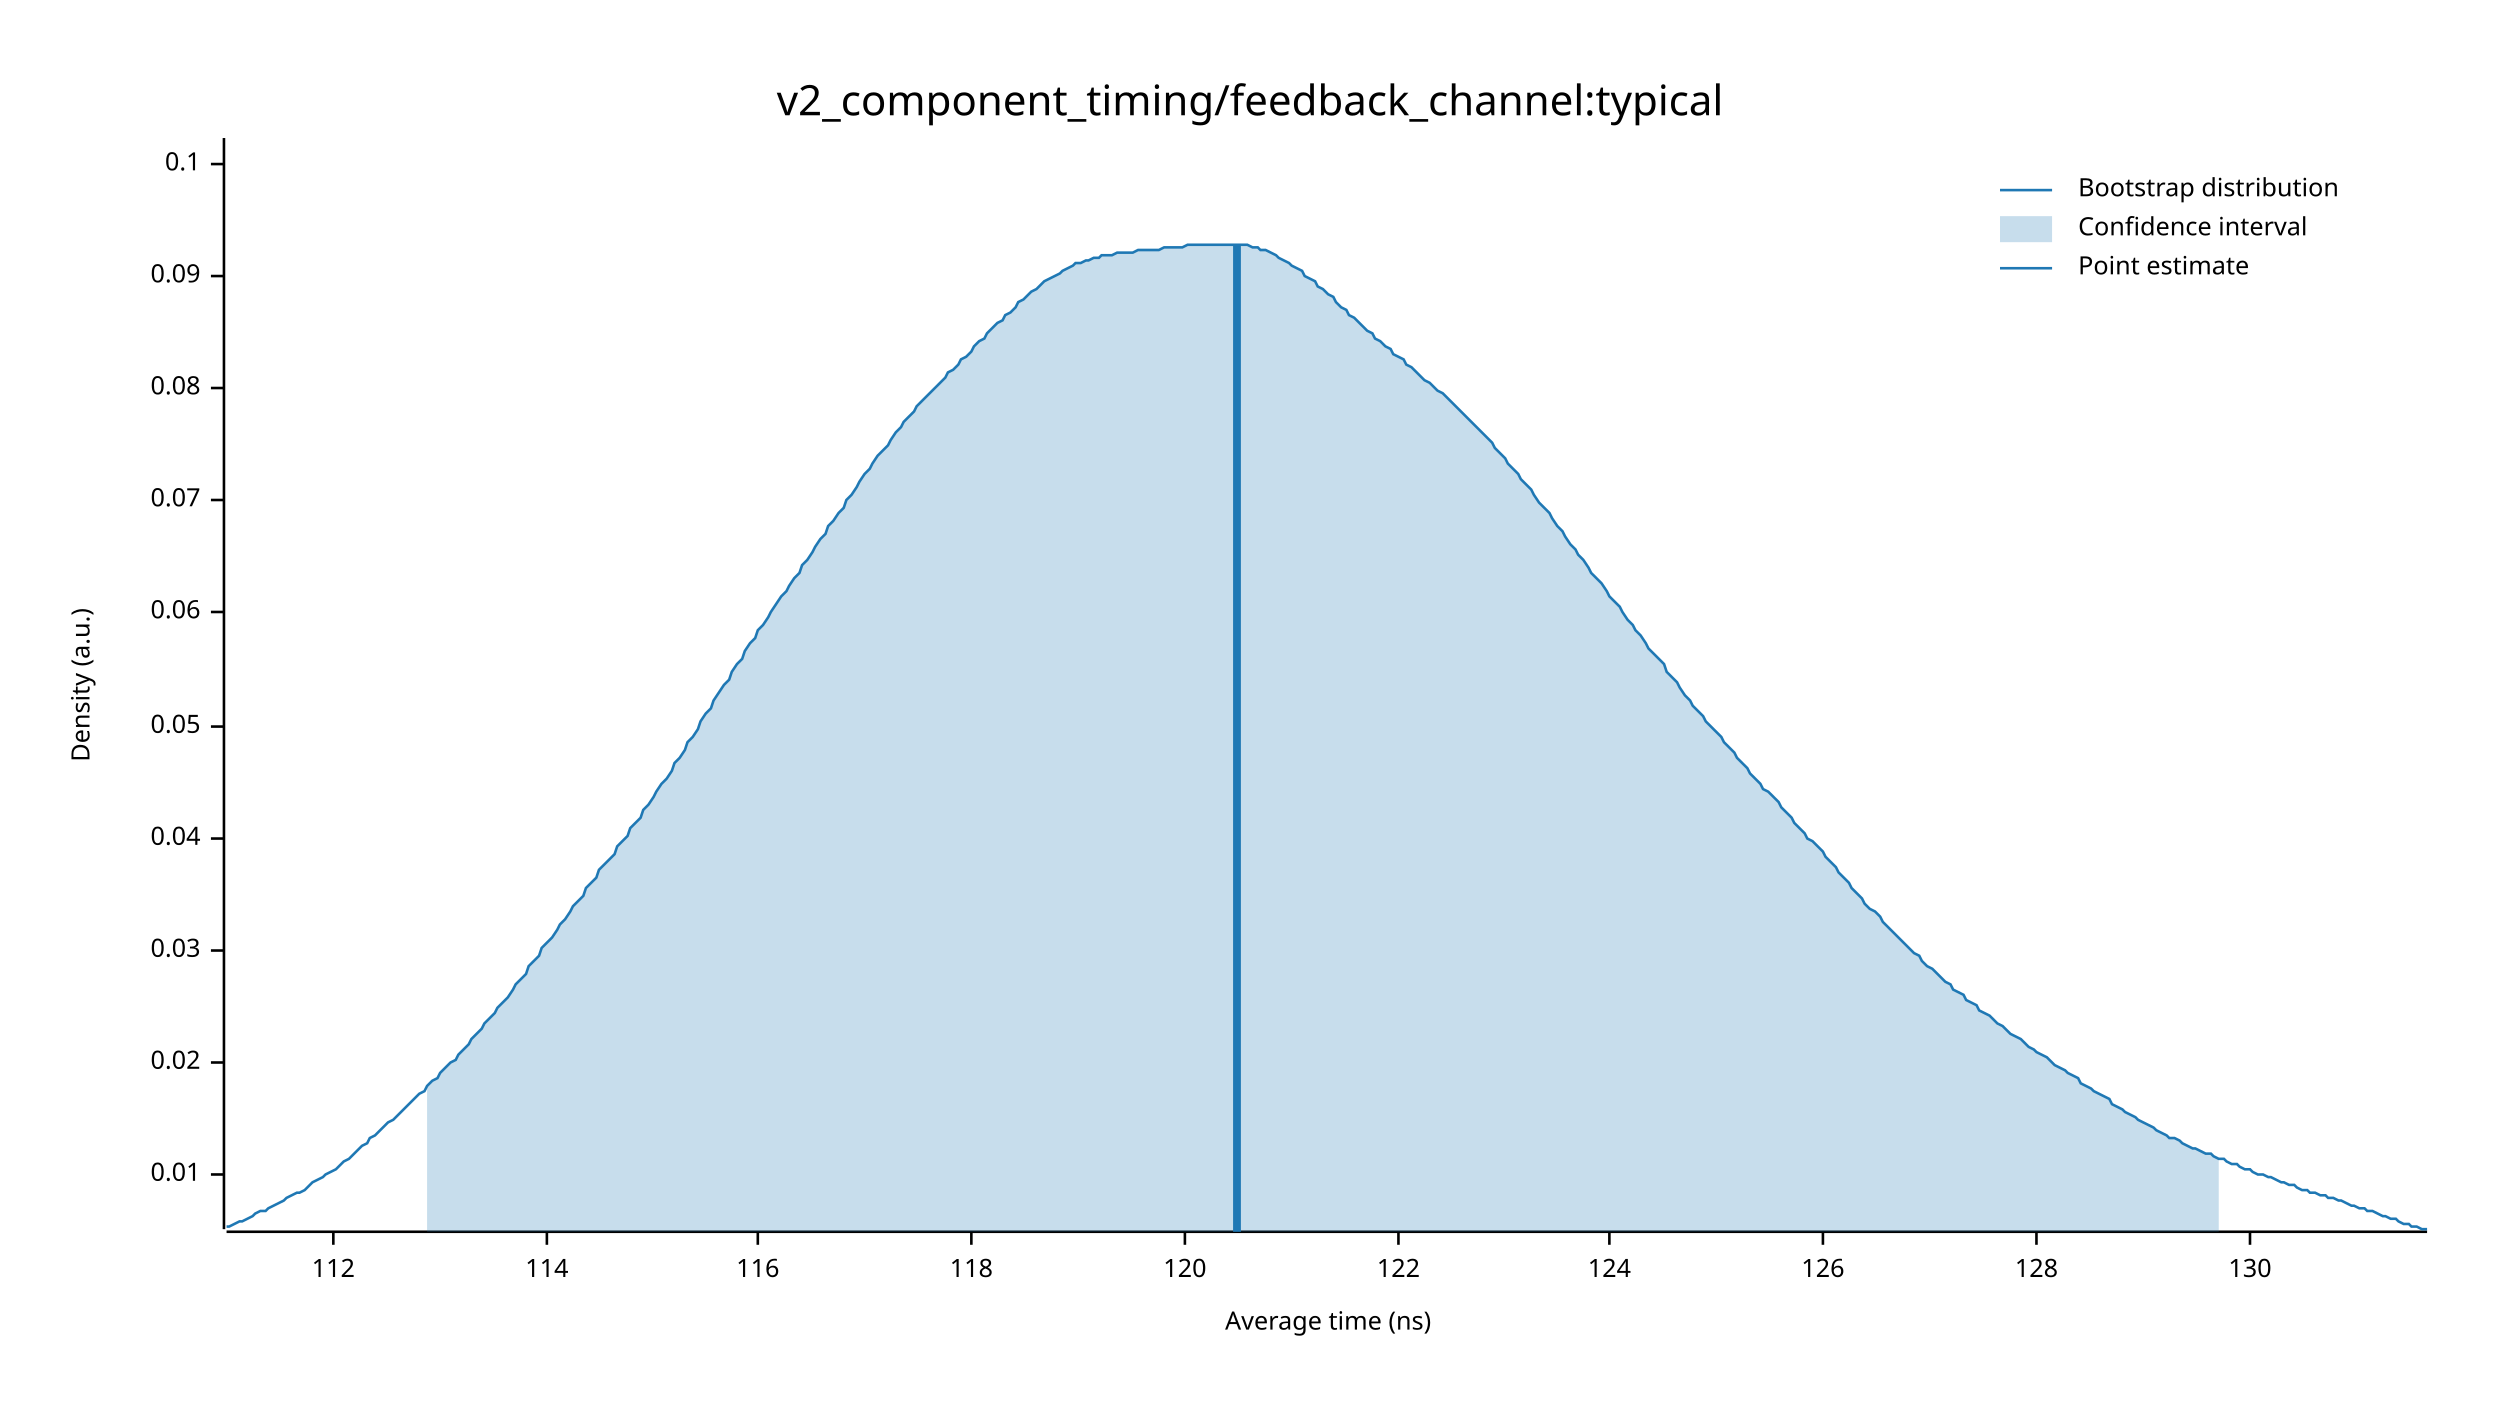
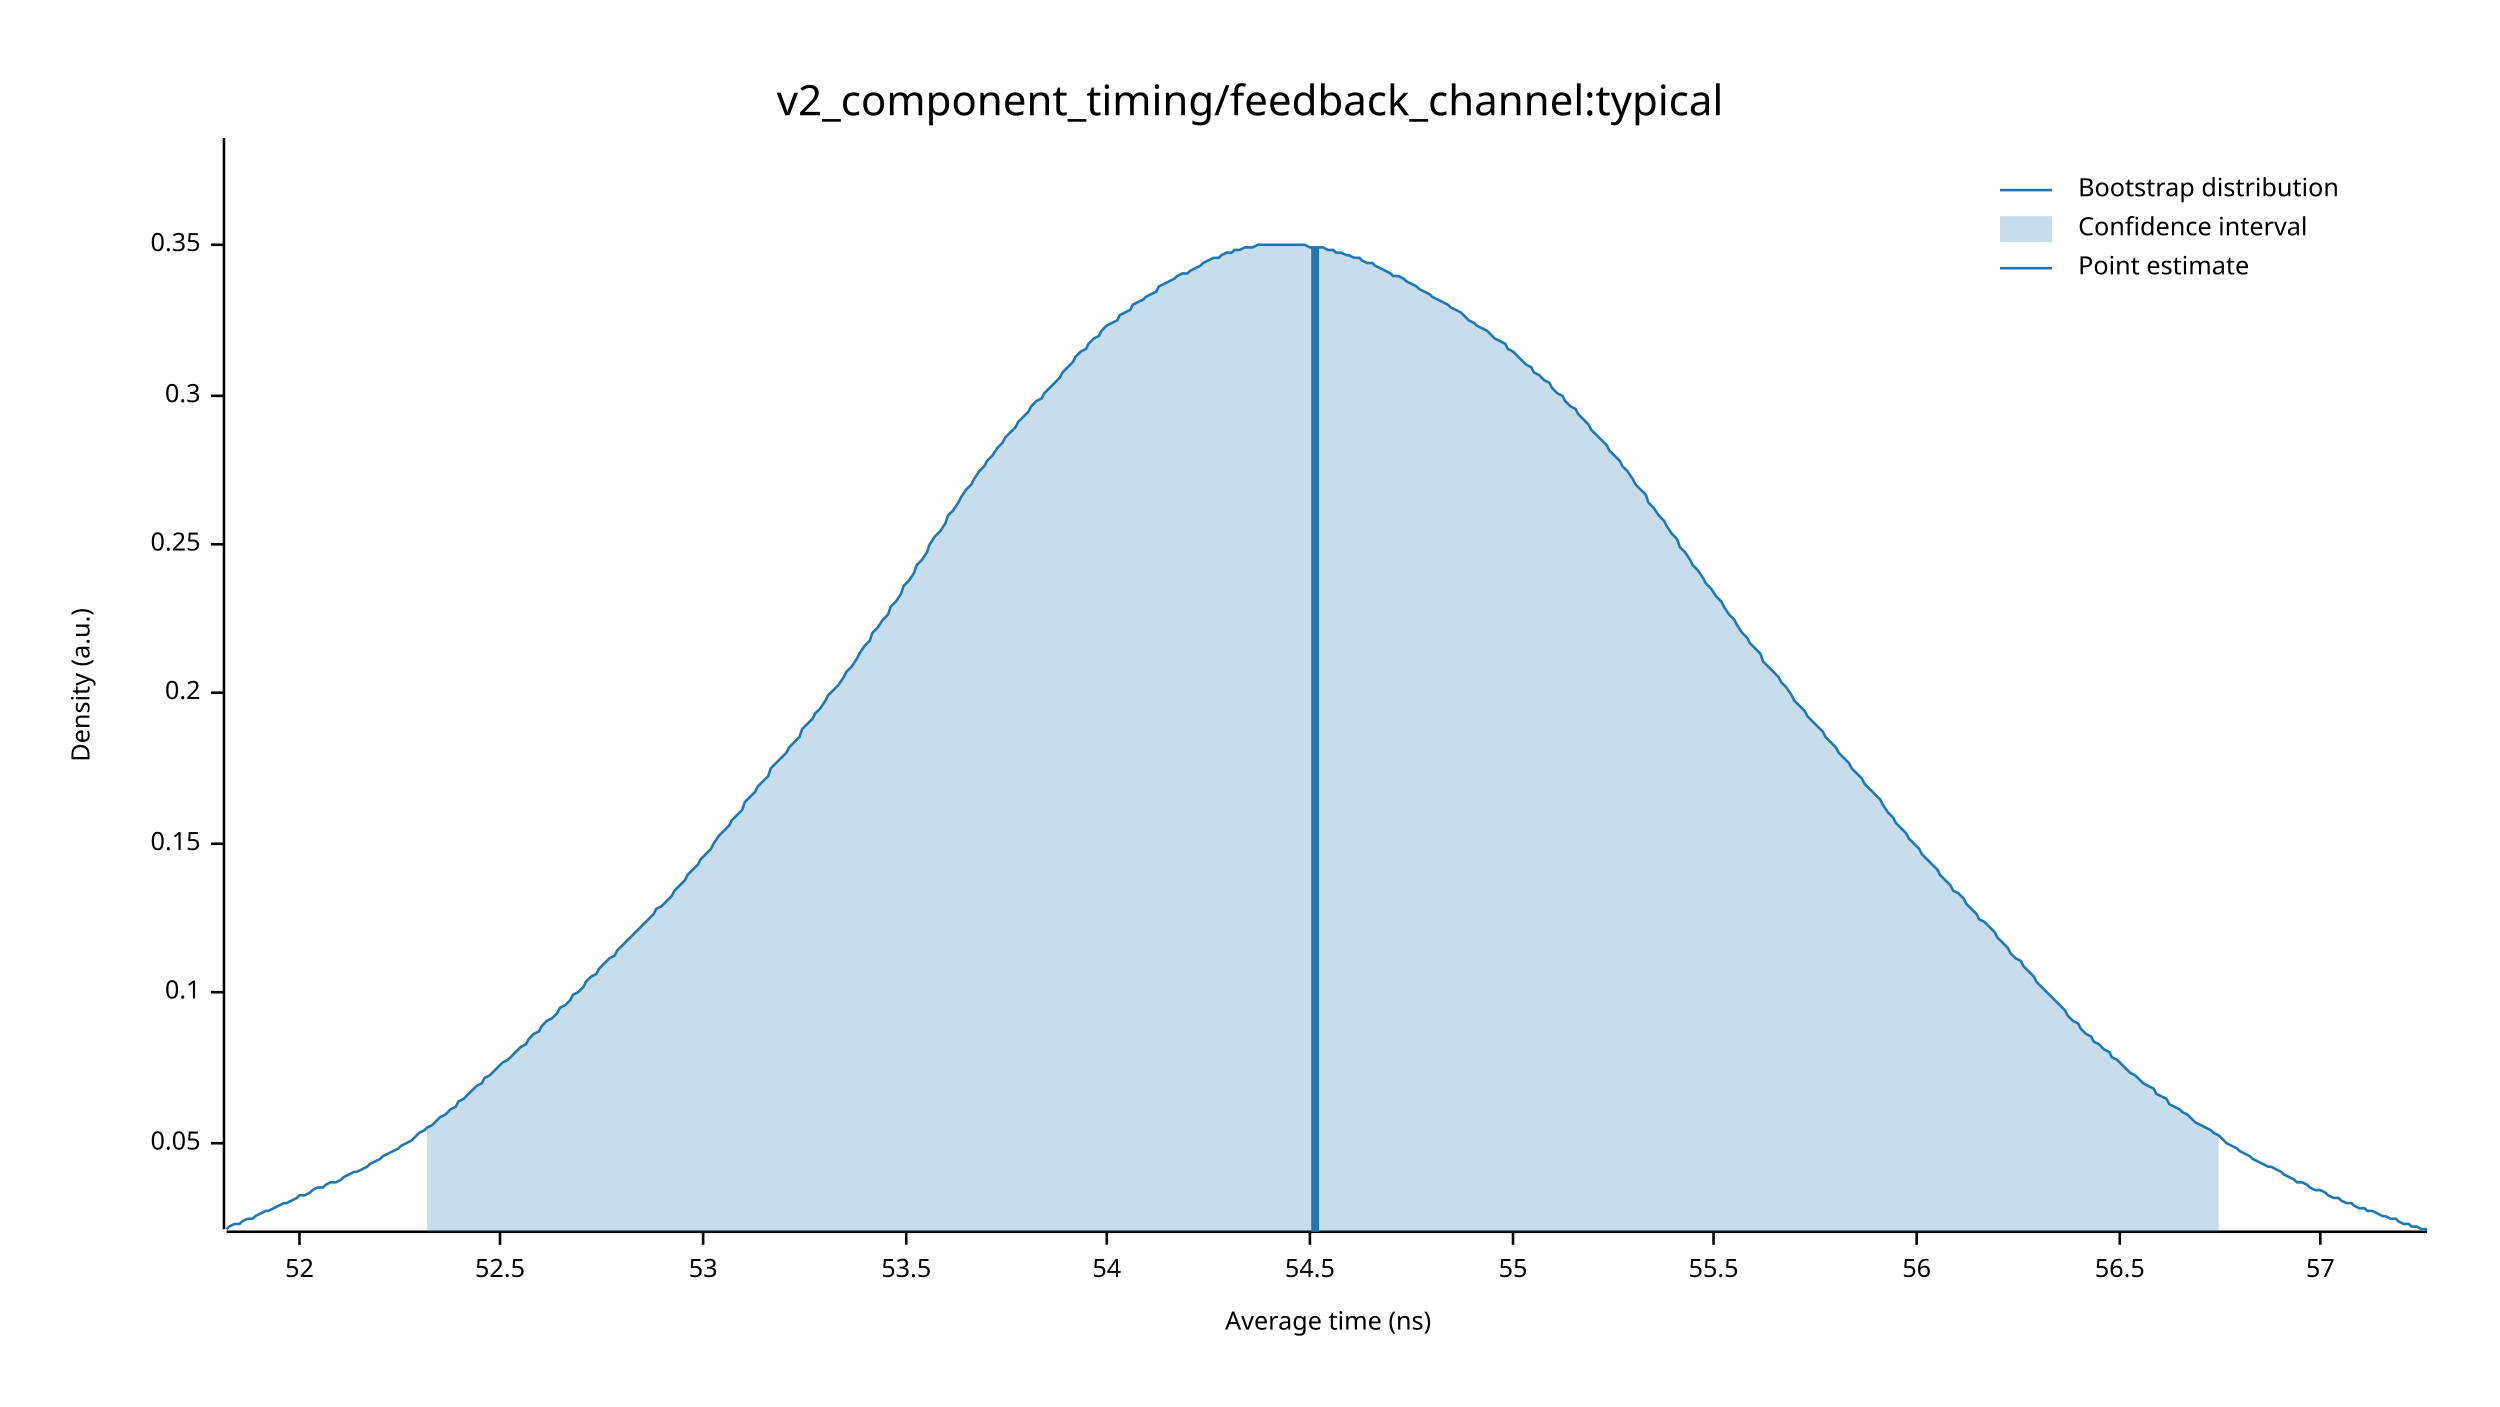
<svg xmlns="http://www.w3.org/2000/svg" width="960" height="540" viewBox="0 0 960 540">
  <text x="480" y="32" dy="0.76em" text-anchor="middle" font-family="sans-serif" font-size="16.129" opacity="1" fill="#000000">
v2_component_timing/feedback_channel:typical
</text>
  <text x="27" y="263" dy="0.76em" text-anchor="middle" font-family="sans-serif" font-size="9.677" opacity="1" fill="#000000" transform="rotate(270, 27, 263)">
Density (a.u.)
</text>
  <text x="510" y="513" dy="-0.5ex" text-anchor="middle" font-family="sans-serif" font-size="9.677" opacity="1" fill="#000000">
Average time (ns)
</text>
  <polyline fill="none" opacity="1" stroke="#000000" stroke-width="1" points="86,53 86,472 " />
-   <text x="77" y="451" dy="0.5ex" text-anchor="end" font-family="sans-serif" font-size="9.677" opacity="1" fill="#000000">
- 0.01
- </text>
-   <polyline fill="none" opacity="1" stroke="#000000" stroke-width="1" points="81,451 86,451 " />
-   <text x="77" y="408" dy="0.5ex" text-anchor="end" font-family="sans-serif" font-size="9.677" opacity="1" fill="#000000">
- 0.02
- </text>
-   <polyline fill="none" opacity="1" stroke="#000000" stroke-width="1" points="81,408 86,408 " />
-   <text x="77" y="365" dy="0.5ex" text-anchor="end" font-family="sans-serif" font-size="9.677" opacity="1" fill="#000000">
- 0.03
- </text>
-   <polyline fill="none" opacity="1" stroke="#000000" stroke-width="1" points="81,365 86,365 " />
-   <text x="77" y="322" dy="0.5ex" text-anchor="end" font-family="sans-serif" font-size="9.677" opacity="1" fill="#000000">
- 0.04
- </text>
-   <polyline fill="none" opacity="1" stroke="#000000" stroke-width="1" points="81,322 86,322 " />
-   <text x="77" y="279" dy="0.5ex" text-anchor="end" font-family="sans-serif" font-size="9.677" opacity="1" fill="#000000">
+   <text x="77" y="439" dy="0.5ex" text-anchor="end" font-family="sans-serif" font-size="9.677" opacity="1" fill="#000000">
0.05
</text>
-   <polyline fill="none" opacity="1" stroke="#000000" stroke-width="1" points="81,279 86,279 " />
-   <text x="77" y="235" dy="0.5ex" text-anchor="end" font-family="sans-serif" font-size="9.677" opacity="1" fill="#000000">
- 0.06
- </text>
-   <polyline fill="none" opacity="1" stroke="#000000" stroke-width="1" points="81,235 86,235 " />
-   <text x="77" y="192" dy="0.5ex" text-anchor="end" font-family="sans-serif" font-size="9.677" opacity="1" fill="#000000">
- 0.07
- </text>
-   <polyline fill="none" opacity="1" stroke="#000000" stroke-width="1" points="81,192 86,192 " />
-   <text x="77" y="149" dy="0.5ex" text-anchor="end" font-family="sans-serif" font-size="9.677" opacity="1" fill="#000000">
- 0.08
- </text>
-   <polyline fill="none" opacity="1" stroke="#000000" stroke-width="1" points="81,149 86,149 " />
-   <text x="77" y="106" dy="0.5ex" text-anchor="end" font-family="sans-serif" font-size="9.677" opacity="1" fill="#000000">
- 0.09
- </text>
-   <polyline fill="none" opacity="1" stroke="#000000" stroke-width="1" points="81,106 86,106 " />
-   <text x="77" y="63" dy="0.5ex" text-anchor="end" font-family="sans-serif" font-size="9.677" opacity="1" fill="#000000">
+   <polyline fill="none" opacity="1" stroke="#000000" stroke-width="1" points="81,439 86,439 " />
+   <text x="77" y="381" dy="0.5ex" text-anchor="end" font-family="sans-serif" font-size="9.677" opacity="1" fill="#000000">
0.1
</text>
-   <polyline fill="none" opacity="1" stroke="#000000" stroke-width="1" points="81,63 86,63 " />
+   <polyline fill="none" opacity="1" stroke="#000000" stroke-width="1" points="81,381 86,381 " />
+   <text x="77" y="324" dy="0.5ex" text-anchor="end" font-family="sans-serif" font-size="9.677" opacity="1" fill="#000000">
+ 0.15
+ </text>
+   <polyline fill="none" opacity="1" stroke="#000000" stroke-width="1" points="81,324 86,324 " />
+   <text x="77" y="266" dy="0.5ex" text-anchor="end" font-family="sans-serif" font-size="9.677" opacity="1" fill="#000000">
+ 0.2
+ </text>
+   <polyline fill="none" opacity="1" stroke="#000000" stroke-width="1" points="81,266 86,266 " />
+   <text x="77" y="209" dy="0.5ex" text-anchor="end" font-family="sans-serif" font-size="9.677" opacity="1" fill="#000000">
+ 0.25
+ </text>
+   <polyline fill="none" opacity="1" stroke="#000000" stroke-width="1" points="81,209 86,209 " />
+   <text x="77" y="152" dy="0.5ex" text-anchor="end" font-family="sans-serif" font-size="9.677" opacity="1" fill="#000000">
+ 0.3
+ </text>
+   <polyline fill="none" opacity="1" stroke="#000000" stroke-width="1" points="81,152 86,152 " />
+   <text x="77" y="94" dy="0.5ex" text-anchor="end" font-family="sans-serif" font-size="9.677" opacity="1" fill="#000000">
+ 0.35
+ </text>
+   <polyline fill="none" opacity="1" stroke="#000000" stroke-width="1" points="81,94 86,94 " />
  <polyline fill="none" opacity="1" stroke="#000000" stroke-width="1" points="87,473 932,473 " />
-   <text x="128" y="483" dy="0.76em" text-anchor="middle" font-family="sans-serif" font-size="9.677" opacity="1" fill="#000000">
- 112
+   <text x="115" y="483" dy="0.76em" text-anchor="middle" font-family="sans-serif" font-size="9.677" opacity="1" fill="#000000">
+ 52
</text>
-   <polyline fill="none" opacity="1" stroke="#000000" stroke-width="1" points="128,473 128,478 " />
-   <text x="210" y="483" dy="0.76em" text-anchor="middle" font-family="sans-serif" font-size="9.677" opacity="1" fill="#000000">
- 114
+   <polyline fill="none" opacity="1" stroke="#000000" stroke-width="1" points="115,473 115,478 " />
+   <text x="192" y="483" dy="0.76em" text-anchor="middle" font-family="sans-serif" font-size="9.677" opacity="1" fill="#000000">
+ 52.5
</text>
-   <polyline fill="none" opacity="1" stroke="#000000" stroke-width="1" points="210,473 210,478 " />
-   <text x="291" y="483" dy="0.76em" text-anchor="middle" font-family="sans-serif" font-size="9.677" opacity="1" fill="#000000">
- 116
+   <polyline fill="none" opacity="1" stroke="#000000" stroke-width="1" points="192,473 192,478 " />
+   <text x="270" y="483" dy="0.76em" text-anchor="middle" font-family="sans-serif" font-size="9.677" opacity="1" fill="#000000">
+ 53
</text>
-   <polyline fill="none" opacity="1" stroke="#000000" stroke-width="1" points="291,473 291,478 " />
-   <text x="373" y="483" dy="0.76em" text-anchor="middle" font-family="sans-serif" font-size="9.677" opacity="1" fill="#000000">
- 118
+   <polyline fill="none" opacity="1" stroke="#000000" stroke-width="1" points="270,473 270,478 " />
+   <text x="348" y="483" dy="0.76em" text-anchor="middle" font-family="sans-serif" font-size="9.677" opacity="1" fill="#000000">
+ 53.5
</text>
-   <polyline fill="none" opacity="1" stroke="#000000" stroke-width="1" points="373,473 373,478 " />
-   <text x="455" y="483" dy="0.76em" text-anchor="middle" font-family="sans-serif" font-size="9.677" opacity="1" fill="#000000">
- 120
+   <polyline fill="none" opacity="1" stroke="#000000" stroke-width="1" points="348,473 348,478 " />
+   <text x="425" y="483" dy="0.76em" text-anchor="middle" font-family="sans-serif" font-size="9.677" opacity="1" fill="#000000">
+ 54
</text>
-   <polyline fill="none" opacity="1" stroke="#000000" stroke-width="1" points="455,473 455,478 " />
-   <text x="537" y="483" dy="0.76em" text-anchor="middle" font-family="sans-serif" font-size="9.677" opacity="1" fill="#000000">
- 122
+   <polyline fill="none" opacity="1" stroke="#000000" stroke-width="1" points="425,473 425,478 " />
+   <text x="503" y="483" dy="0.76em" text-anchor="middle" font-family="sans-serif" font-size="9.677" opacity="1" fill="#000000">
+ 54.5
</text>
-   <polyline fill="none" opacity="1" stroke="#000000" stroke-width="1" points="537,473 537,478 " />
-   <text x="618" y="483" dy="0.76em" text-anchor="middle" font-family="sans-serif" font-size="9.677" opacity="1" fill="#000000">
- 124
+   <polyline fill="none" opacity="1" stroke="#000000" stroke-width="1" points="503,473 503,478 " />
+   <text x="581" y="483" dy="0.76em" text-anchor="middle" font-family="sans-serif" font-size="9.677" opacity="1" fill="#000000">
+ 55
</text>
-   <polyline fill="none" opacity="1" stroke="#000000" stroke-width="1" points="618,473 618,478 " />
-   <text x="700" y="483" dy="0.76em" text-anchor="middle" font-family="sans-serif" font-size="9.677" opacity="1" fill="#000000">
- 126
+   <polyline fill="none" opacity="1" stroke="#000000" stroke-width="1" points="581,473 581,478 " />
+   <text x="658" y="483" dy="0.76em" text-anchor="middle" font-family="sans-serif" font-size="9.677" opacity="1" fill="#000000">
+ 55.5
</text>
-   <polyline fill="none" opacity="1" stroke="#000000" stroke-width="1" points="700,473 700,478 " />
-   <text x="782" y="483" dy="0.76em" text-anchor="middle" font-family="sans-serif" font-size="9.677" opacity="1" fill="#000000">
- 128
+   <polyline fill="none" opacity="1" stroke="#000000" stroke-width="1" points="658,473 658,478 " />
+   <text x="736" y="483" dy="0.76em" text-anchor="middle" font-family="sans-serif" font-size="9.677" opacity="1" fill="#000000">
+ 56
</text>
-   <polyline fill="none" opacity="1" stroke="#000000" stroke-width="1" points="782,473 782,478 " />
-   <text x="864" y="483" dy="0.76em" text-anchor="middle" font-family="sans-serif" font-size="9.677" opacity="1" fill="#000000">
- 130
+   <polyline fill="none" opacity="1" stroke="#000000" stroke-width="1" points="736,473 736,478 " />
+   <text x="814" y="483" dy="0.76em" text-anchor="middle" font-family="sans-serif" font-size="9.677" opacity="1" fill="#000000">
+ 56.5
</text>
-   <polyline fill="none" opacity="1" stroke="#000000" stroke-width="1" points="864,473 864,478 " />
-   <polyline fill="none" opacity="1" stroke="#1F78B4" stroke-width="1" points="87,471 88,471 90,470 92,469 93,469 95,468 97,467 98,466 100,465 102,465 103,464 105,463 107,462 109,461 110,460 112,459 114,458 115,458 117,457 119,455 120,454 122,453 124,452 125,451 127,450 129,449 131,447 132,446 134,445 136,443 137,442 139,440 141,439 142,437 144,436 146,434 147,433 149,431 151,430 153,428 154,427 156,425 158,423 159,422 161,420 163,419 164,417 166,415 168,414 169,412 171,410 173,408 175,407 176,405 178,403 180,401 181,399 183,397 185,395 186,393 188,391 190,389 191,387 193,385 195,383 197,380 198,378 200,376 202,374 203,371 205,369 207,367 208,364 210,362 212,360 214,357 215,355 217,353 219,350 220,348 222,346 224,344 225,341 227,339 229,337 230,334 232,332 234,330 236,328 237,325 239,323 241,321 242,318 244,316 246,314 247,311 249,309 251,306 252,304 254,301 256,299 258,296 259,293 261,291 263,288 264,285 266,283 268,280 269,277 271,274 273,272 274,269 276,266 278,263 280,261 281,258 283,255 285,253 286,250 288,247 290,245 291,242 293,240 295,237 296,235 298,232 300,229 302,227 303,225 305,222 307,220 308,217 310,215 312,212 313,210 315,207 317,205 318,202 320,200 322,197 324,195 325,192 327,190 329,187 330,185 332,182 334,180 335,178 337,175 339,173 341,171 342,169 344,166 346,164 347,162 349,160 351,158 352,156 354,154 356,152 357,151 359,149 361,147 363,145 364,143 366,142 368,140 369,138 371,137 373,135 374,133 376,131 378,130 379,128 381,126 383,124 385,123 386,121 388,120 390,118 391,116 393,115 395,113 396,112 398,111 400,109 401,108 403,107 405,106 407,105 408,104 410,103 412,102 413,101 415,101 417,100 418,100 420,99 422,99 423,98 425,98 427,98 429,97 430,97 432,97 434,97 435,97 437,96 439,96 440,96 442,96 444,96 445,96 447,95 449,95 451,95 452,95 454,95 456,94 457,94 459,94 461,94 462,94 464,94 466,94 468,94 469,94 471,94 473,94 474,94 476,94 478,94 479,94 481,95 483,95 484,96 486,96 488,97 490,98 491,99 493,100 495,101 496,102 498,103 500,104 501,106 503,107 505,108 506,110 508,111 510,113 512,114 513,116 515,118 517,119 518,121 520,122 522,124 523,125 525,127 527,128 528,130 530,131 532,133 534,134 535,136 537,137 539,138 540,140 542,141 544,143 545,144 547,146 549,147 550,148 552,150 554,151 556,153 557,154 559,156 561,158 562,159 564,161 566,163 567,164 569,166 571,168 573,170 574,172 576,174 578,176 579,178 581,180 583,182 584,184 586,186 588,188 589,190 591,193 593,195 595,197 596,199 598,202 600,204 601,206 603,209 605,211 606,213 608,215 610,218 611,220 613,222 615,224 617,227 618,229 620,231 622,233 623,235 625,238 627,240 628,242 630,244 632,247 633,249 635,251 637,253 639,255 640,258 642,260 644,262 645,264 647,267 649,269 650,271 652,273 654,275 655,277 657,279 659,281 661,283 662,285 664,287 666,289 667,291 669,293 671,295 672,297 674,299 676,301 677,303 679,304 681,306 683,308 684,310 686,312 688,314 689,316 691,318 693,320 694,322 696,323 698,325 700,327 701,329 703,331 705,333 706,335 708,337 710,339 711,341 713,343 715,345 716,347 718,349 720,350 722,352 723,354 725,356 727,358 728,359 730,361 732,363 733,364 735,366 737,367 738,369 740,371 742,372 744,374 745,375 747,377 749,378 750,380 752,381 754,382 755,384 757,385 759,386 760,388 762,389 764,390 766,392 767,393 769,394 771,396 772,397 774,398 776,399 777,400 779,402 781,403 782,404 784,405 786,406 788,408 789,409 791,410 793,411 794,412 796,413 798,414 799,416 801,417 803,418 804,419 806,420 808,421 810,422 811,424 813,425 815,426 816,427 818,428 820,429 821,430 823,431 825,432 827,433 828,434 830,435 832,436 833,437 835,437 837,438 838,439 840,440 842,441 843,441 845,442 847,443 849,443 850,444 852,445 854,445 855,446 857,447 859,447 860,448 862,449 864,449 865,450 867,451 869,451 871,452 872,452 874,453 876,454 877,454 879,455 881,455 882,456 884,457 886,457 887,458 889,458 891,459 893,459 894,460 896,460 898,461 899,461 901,462 903,463 904,463 906,464 908,464 909,465 911,465 913,466 915,467 916,467 918,468 920,468 921,469 923,470 925,470 926,471 928,471 930,472 932,472 " />
-   <polygon opacity="0.25" fill="#1F78B4" points="164,417 166,415 168,414 169,412 171,410 173,408 175,407 176,405 178,403 180,401 181,399 183,397 185,395 186,393 188,391 190,389 191,387 193,385 195,383 197,380 198,378 200,376 202,374 203,371 205,369 207,367 208,364 210,362 212,360 214,357 215,355 217,353 219,350 220,348 222,346 224,344 225,341 227,339 229,337 230,334 232,332 234,330 236,328 237,325 239,323 241,321 242,318 244,316 246,314 247,311 249,309 251,306 252,304 254,301 256,299 258,296 259,293 261,291 263,288 264,285 266,283 268,280 269,277 271,274 273,272 274,269 276,266 278,263 280,261 281,258 283,255 285,253 286,250 288,247 290,245 291,242 293,240 295,237 296,235 298,232 300,229 302,227 303,225 305,222 307,220 308,217 310,215 312,212 313,210 315,207 317,205 318,202 320,200 322,197 324,195 325,192 327,190 329,187 330,185 332,182 334,180 335,178 337,175 339,173 341,171 342,169 344,166 346,164 347,162 349,160 351,158 352,156 354,154 356,152 357,151 359,149 361,147 363,145 364,143 366,142 368,140 369,138 371,137 373,135 374,133 376,131 378,130 379,128 381,126 383,124 385,123 386,121 388,120 390,118 391,116 393,115 395,113 396,112 398,111 400,109 401,108 403,107 405,106 407,105 408,104 410,103 412,102 413,101 415,101 417,100 418,100 420,99 422,99 423,98 425,98 427,98 429,97 430,97 432,97 434,97 435,97 437,96 439,96 440,96 442,96 444,96 445,96 447,95 449,95 451,95 452,95 454,95 456,94 457,94 459,94 461,94 462,94 464,94 466,94 468,94 469,94 471,94 473,94 474,94 476,94 478,94 479,94 481,95 483,95 484,96 486,96 488,97 490,98 491,99 493,100 495,101 496,102 498,103 500,104 501,106 503,107 505,108 506,110 508,111 510,113 512,114 513,116 515,118 517,119 518,121 520,122 522,124 523,125 525,127 527,128 528,130 530,131 532,133 534,134 535,136 537,137 539,138 540,140 542,141 544,143 545,144 547,146 549,147 550,148 552,150 554,151 556,153 557,154 559,156 561,158 562,159 564,161 566,163 567,164 569,166 571,168 573,170 574,172 576,174 578,176 579,178 581,180 583,182 584,184 586,186 588,188 589,190 591,193 593,195 595,197 596,199 598,202 600,204 601,206 603,209 605,211 606,213 608,215 610,218 611,220 613,222 615,224 617,227 618,229 620,231 622,233 623,235 625,238 627,240 628,242 630,244 632,247 633,249 635,251 637,253 639,255 640,258 642,260 644,262 645,264 647,267 649,269 650,271 652,273 654,275 655,277 657,279 659,281 661,283 662,285 664,287 666,289 667,291 669,293 671,295 672,297 674,299 676,301 677,303 679,304 681,306 683,308 684,310 686,312 688,314 689,316 691,318 693,320 694,322 696,323 698,325 700,327 701,329 703,331 705,333 706,335 708,337 710,339 711,341 713,343 715,345 716,347 718,349 720,350 722,352 723,354 725,356 727,358 728,359 730,361 732,363 733,364 735,366 737,367 738,369 740,371 742,372 744,374 745,375 747,377 749,378 750,380 752,381 754,382 755,384 757,385 759,386 760,388 762,389 764,390 766,392 767,393 769,394 771,396 772,397 774,398 776,399 777,400 779,402 781,403 782,404 784,405 786,406 788,408 789,409 791,410 793,411 794,412 796,413 798,414 799,416 801,417 803,418 804,419 806,420 808,421 810,422 811,424 813,425 815,426 816,427 818,428 820,429 821,430 823,431 825,432 827,433 828,434 830,435 832,436 833,437 835,437 837,438 838,439 840,440 842,441 843,441 845,442 847,443 849,443 850,444 852,445 852,473 164,473 " />
-   <polyline fill="none" opacity="1" stroke="#1F78B4" stroke-width="3" points="475,473 475,94 " />
+   <polyline fill="none" opacity="1" stroke="#000000" stroke-width="1" points="814,473 814,478 " />
+   <text x="891" y="483" dy="0.76em" text-anchor="middle" font-family="sans-serif" font-size="9.677" opacity="1" fill="#000000">
+ 57
+ </text>
+   <polyline fill="none" opacity="1" stroke="#000000" stroke-width="1" points="891,473 891,478 " />
+   <polyline fill="none" opacity="1" stroke="#1F78B4" stroke-width="1" points="87,472 88,471 90,470 92,470 93,469 95,468 97,468 98,467 100,466 102,465 103,465 105,464 107,463 109,462 110,462 112,461 114,460 115,459 117,459 119,458 120,457 122,456 124,456 125,455 127,454 129,454 131,453 132,452 134,451 136,450 137,450 139,449 141,448 142,447 144,446 146,445 147,444 149,443 151,442 153,441 154,440 156,439 158,438 159,437 161,435 163,434 164,433 166,432 168,430 169,429 171,428 173,426 175,425 176,423 178,422 180,420 181,419 183,417 185,416 186,414 188,413 190,411 191,410 193,408 195,407 197,405 198,404 200,402 202,401 203,399 205,397 207,396 208,394 210,392 212,391 214,389 215,387 217,386 219,384 220,382 222,381 224,379 225,377 227,375 229,374 230,372 232,370 234,368 236,367 237,365 239,363 241,361 242,360 244,358 246,356 247,355 249,353 251,351 252,349 254,348 256,346 258,344 259,342 261,340 263,338 264,336 266,334 268,332 269,330 271,328 273,326 274,324 276,321 278,319 280,317 281,315 283,313 285,311 286,308 288,306 290,304 291,302 293,300 295,298 296,295 298,293 300,291 302,289 303,287 305,285 307,283 308,280 310,278 312,276 313,274 315,272 317,269 318,267 320,265 322,263 324,260 325,258 327,256 329,253 330,251 332,248 334,246 335,243 337,241 339,238 341,236 342,233 344,231 346,228 347,225 349,223 351,220 352,217 354,215 356,212 357,209 359,206 361,204 363,201 364,198 366,196 368,193 369,191 371,188 373,186 374,184 376,181 378,179 379,177 381,175 383,172 385,170 386,168 388,166 390,164 391,162 393,160 395,158 396,156 398,154 400,153 401,151 403,149 405,147 407,145 408,143 410,141 412,139 413,137 415,135 417,134 418,132 420,130 422,129 423,127 425,125 427,124 429,123 430,121 432,120 434,119 435,117 437,116 439,115 440,114 442,113 444,112 445,110 447,109 449,108 451,107 452,106 454,105 456,105 457,104 459,103 461,102 462,101 464,100 466,99 468,99 469,98 471,97 473,97 474,96 476,96 478,95 479,95 481,95 483,94 484,94 486,94 488,94 490,94 491,94 493,94 495,94 496,94 498,94 500,94 501,94 503,95 505,95 506,95 508,95 510,96 512,96 513,97 515,97 517,98 518,98 520,99 522,99 523,100 525,101 527,101 528,102 530,103 532,104 534,105 535,106 537,106 539,107 540,108 542,109 544,110 545,111 547,112 549,113 550,114 552,115 554,116 556,117 557,118 559,119 561,120 562,121 564,123 566,124 567,125 569,126 571,127 573,129 574,130 576,131 578,132 579,134 581,135 583,137 584,138 586,140 588,141 589,143 591,144 593,146 595,147 596,149 598,151 600,152 601,154 603,156 605,157 606,159 608,161 610,163 611,165 613,167 615,169 617,171 618,173 620,175 622,177 623,179 625,181 627,184 628,186 630,188 632,190 633,193 635,195 637,198 639,200 640,202 642,205 644,207 645,210 647,212 649,215 650,217 652,219 654,222 655,224 657,226 659,229 661,231 662,233 664,236 666,238 667,240 669,243 671,245 672,247 674,249 676,251 677,254 679,256 681,258 683,260 684,262 686,264 688,267 689,269 691,271 693,273 694,275 696,277 698,279 700,281 701,283 703,285 705,287 706,289 708,291 710,293 711,295 713,297 715,299 716,301 718,303 720,305 722,307 723,309 725,312 727,314 728,316 730,318 732,320 733,322 735,324 737,326 738,328 740,330 742,332 744,334 745,336 747,338 749,340 750,342 752,343 754,345 755,347 757,349 759,351 760,353 762,354 764,356 766,358 767,360 769,362 771,364 772,366 774,368 776,369 777,371 779,373 781,375 782,377 784,379 786,381 788,383 789,384 791,386 793,388 794,390 796,392 798,393 799,395 801,397 803,398 804,400 806,401 808,403 810,404 811,406 813,407 815,409 816,410 818,412 820,413 821,414 823,416 825,417 827,418 828,420 830,421 832,422 833,424 835,425 837,426 838,427 840,428 842,430 843,431 845,432 847,433 849,434 850,435 852,436 854,438 855,439 857,440 859,441 860,442 862,443 864,444 865,445 867,446 869,447 871,448 872,448 874,449 876,450 877,451 879,452 881,453 882,454 884,454 886,455 887,456 889,457 891,457 893,458 894,459 896,460 898,460 899,461 901,462 903,462 904,463 906,464 908,464 909,465 911,465 913,466 915,467 916,467 918,468 920,468 921,469 923,470 925,470 926,471 928,471 930,472 932,472 " />
+   <polygon opacity="0.25" fill="#1F78B4" points="164,433 166,432 168,430 169,429 171,428 173,426 175,425 176,423 178,422 180,420 181,419 183,417 185,416 186,414 188,413 190,411 191,410 193,408 195,407 197,405 198,404 200,402 202,401 203,399 205,397 207,396 208,394 210,392 212,391 214,389 215,387 217,386 219,384 220,382 222,381 224,379 225,377 227,375 229,374 230,372 232,370 234,368 236,367 237,365 239,363 241,361 242,360 244,358 246,356 247,355 249,353 251,351 252,349 254,348 256,346 258,344 259,342 261,340 263,338 264,336 266,334 268,332 269,330 271,328 273,326 274,324 276,321 278,319 280,317 281,315 283,313 285,311 286,308 288,306 290,304 291,302 293,300 295,298 296,295 298,293 300,291 302,289 303,287 305,285 307,283 308,280 310,278 312,276 313,274 315,272 317,269 318,267 320,265 322,263 324,260 325,258 327,256 329,253 330,251 332,248 334,246 335,243 337,241 339,238 341,236 342,233 344,231 346,228 347,225 349,223 351,220 352,217 354,215 356,212 357,209 359,206 361,204 363,201 364,198 366,196 368,193 369,191 371,188 373,186 374,184 376,181 378,179 379,177 381,175 383,172 385,170 386,168 388,166 390,164 391,162 393,160 395,158 396,156 398,154 400,153 401,151 403,149 405,147 407,145 408,143 410,141 412,139 413,137 415,135 417,134 418,132 420,130 422,129 423,127 425,125 427,124 429,123 430,121 432,120 434,119 435,117 437,116 439,115 440,114 442,113 444,112 445,110 447,109 449,108 451,107 452,106 454,105 456,105 457,104 459,103 461,102 462,101 464,100 466,99 468,99 469,98 471,97 473,97 474,96 476,96 478,95 479,95 481,95 483,94 484,94 486,94 488,94 490,94 491,94 493,94 495,94 496,94 498,94 500,94 501,94 503,95 505,95 506,95 508,95 510,96 512,96 513,97 515,97 517,98 518,98 520,99 522,99 523,100 525,101 527,101 528,102 530,103 532,104 534,105 535,106 537,106 539,107 540,108 542,109 544,110 545,111 547,112 549,113 550,114 552,115 554,116 556,117 557,118 559,119 561,120 562,121 564,123 566,124 567,125 569,126 571,127 573,129 574,130 576,131 578,132 579,134 581,135 583,137 584,138 586,140 588,141 589,143 591,144 593,146 595,147 596,149 598,151 600,152 601,154 603,156 605,157 606,159 608,161 610,163 611,165 613,167 615,169 617,171 618,173 620,175 622,177 623,179 625,181 627,184 628,186 630,188 632,190 633,193 635,195 637,198 639,200 640,202 642,205 644,207 645,210 647,212 649,215 650,217 652,219 654,222 655,224 657,226 659,229 661,231 662,233 664,236 666,238 667,240 669,243 671,245 672,247 674,249 676,251 677,254 679,256 681,258 683,260 684,262 686,264 688,267 689,269 691,271 693,273 694,275 696,277 698,279 700,281 701,283 703,285 705,287 706,289 708,291 710,293 711,295 713,297 715,299 716,301 718,303 720,305 722,307 723,309 725,312 727,314 728,316 730,318 732,320 733,322 735,324 737,326 738,328 740,330 742,332 744,334 745,336 747,338 749,340 750,342 752,343 754,345 755,347 757,349 759,351 760,353 762,354 764,356 766,358 767,360 769,362 771,364 772,366 774,368 776,369 777,371 779,373 781,375 782,377 784,379 786,381 788,383 789,384 791,386 793,388 794,390 796,392 798,393 799,395 801,397 803,398 804,400 806,401 808,403 810,404 811,406 813,407 815,409 816,410 818,412 820,413 821,414 823,416 825,417 827,418 828,420 830,421 832,422 833,424 835,425 837,426 838,427 840,428 842,430 843,431 845,432 847,433 849,434 850,435 852,436 852,473 164,473 " />
+   <polyline fill="none" opacity="1" stroke="#1F78B4" stroke-width="3" points="505,473 505,95 " />
  <text x="798" y="68" dy="0.76em" text-anchor="start" font-family="sans-serif" font-size="9.677" opacity="1" fill="#000000">
Bootstrap distribution
</text>
  <text x="798" y="83" dy="0.76em" text-anchor="start" font-family="sans-serif" font-size="9.677" opacity="1" fill="#000000">
Confidence interval
</text>
  <text x="798" y="98" dy="0.76em" text-anchor="start" font-family="sans-serif" font-size="9.677" opacity="1" fill="#000000">
Point estimate
</text>
  <polyline fill="none" opacity="1" stroke="#1F78B4" stroke-width="1" points="768,73 788,73 " />
  <rect x="768" y="83" width="20" height="10" opacity="0.25" fill="#1F78B4" stroke="none" />
  <polyline fill="none" opacity="1" stroke="#1F78B4" stroke-width="1" points="768,103 788,103 " />
</svg>
